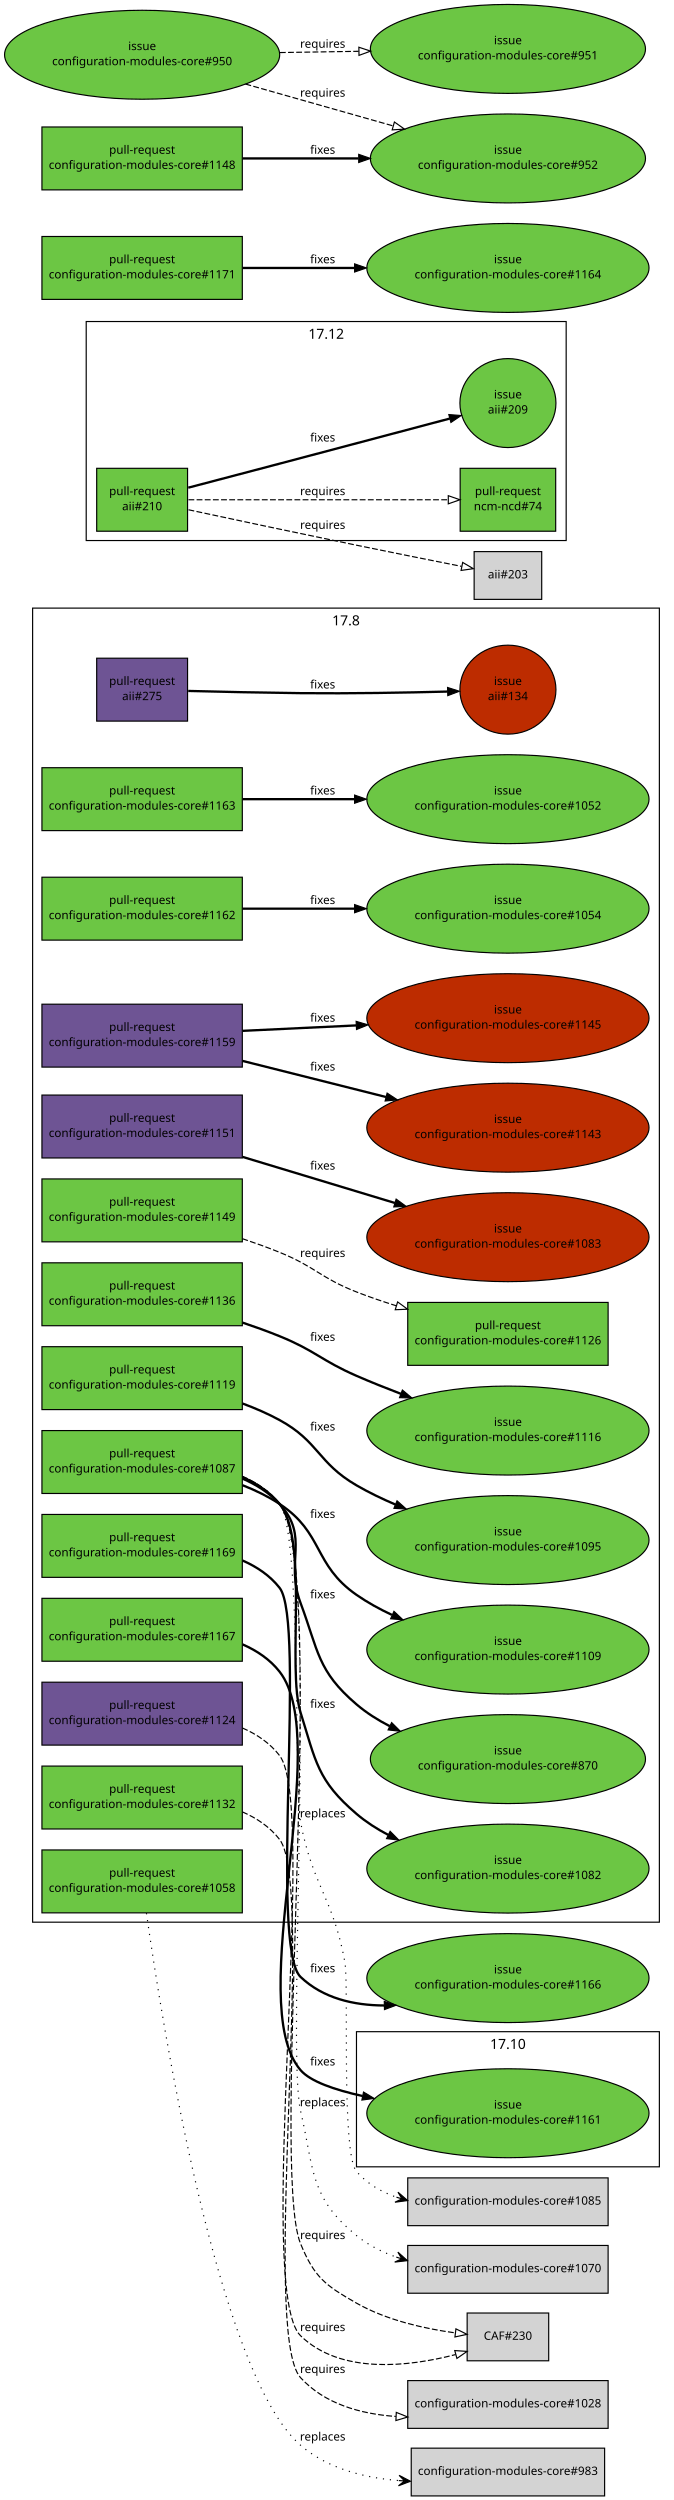
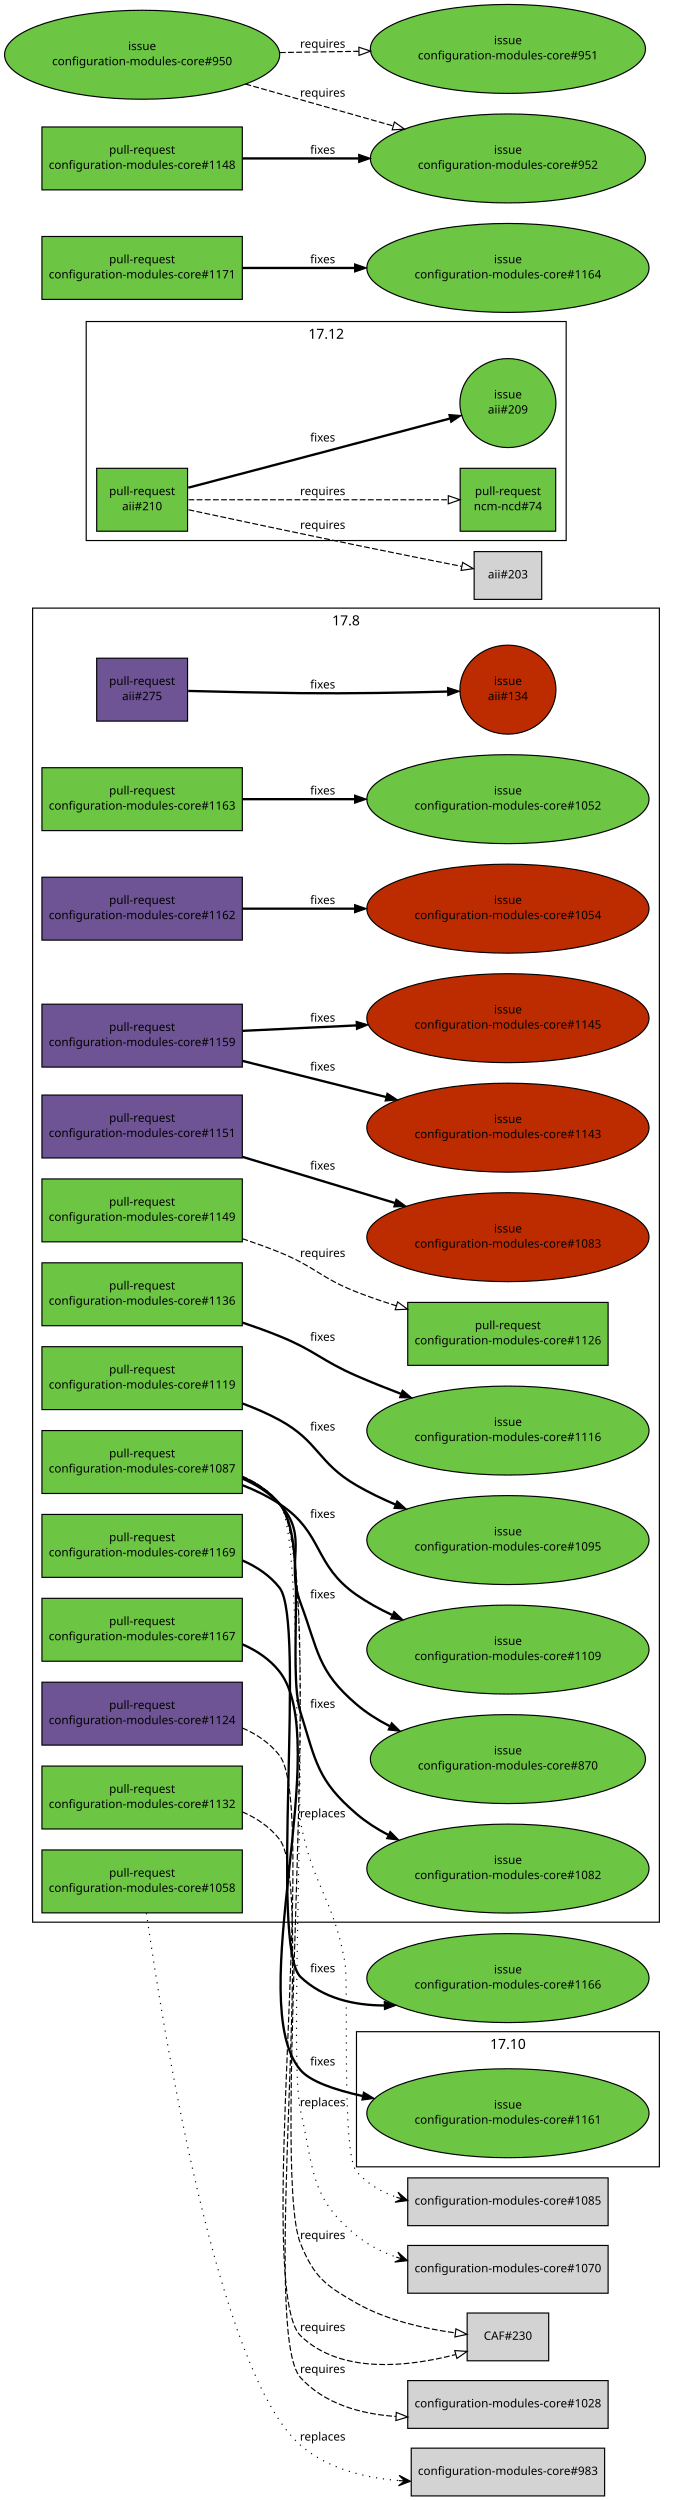
<svg xmlns="http://www.w3.org/2000/svg" xmlns:xlink="http://www.w3.org/1999/xlink" width="578pt" height="2146pt" viewBox="0.00 0.00 578.00 2146.00">
  <g id="graph1" class="graph" transform="scale(1 1) rotate(0) translate(4 2142)">
    <polygon fill="white" stroke="white" points="-4,5 -4,-2142 575,-2142 575,5 -4,5" />
    <g id="graph2" class="cluster">
      <polygon fill="none" stroke="black" points="302,-282 302,-398 562,-398 562,-282 302,-282" />
      <text text-anchor="middle" x="432" y="-383.2" font-family="Sans" font-size="12.00">17.10</text>
    </g>
    <g id="graph3" class="cluster">
      <polygon fill="none" stroke="black" points="24,-492 24,-1620 562,-1620 562,-492 24,-492" />
      <text text-anchor="middle" x="293" y="-1605.2" font-family="Sans" font-size="12.00">17.8</text>
    </g>
    <g id="graph5" class="cluster">
      <polygon fill="none" stroke="black" points="70,-1678 70,-1866 482,-1866 482,-1678 70,-1678" />
      <text text-anchor="middle" x="276" y="-1851.2" font-family="Sans" font-size="12.00">17.12</text>
    </g>
    <g id="node1" class="node">
      <a xlink:href="https://github.com/quattor/aii/pull/275" xlink:title="remove aii-freeipa, deprecated by ncm-freeipa AII support" target="_parent">
        <polygon fill="#6e5494" stroke="black" points="157,-1577 79,-1577 79,-1523 157,-1523 157,-1577" />
        <text text-anchor="middle" x="118" y="-1554" font-family="Sans" font-size="10.00">pull-request</text>
        <text text-anchor="middle" x="118" y="-1541" font-family="Sans" font-size="10.00">aii#275</text>
      </a>
    </g>
    <g id="node3" class="node">
      <a xlink:href="https://github.com/quattor/aii/issues/134" xlink:title="Missing freeipa.pm in AII RPM" target="_parent">
        <ellipse fill="#bd2c00" stroke="black" cx="432" cy="-1550" rx="41.217" ry="38.184" />
        <text text-anchor="middle" x="432" y="-1554" font-family="Sans" font-size="10.00">issue</text>
        <text text-anchor="middle" x="432" y="-1541" font-family="Sans" font-size="10.00">aii#134</text>
      </a>
    </g>
    <g id="edge2" class="edge">
      <path fill="none" stroke="black" stroke-width="2" d="M157.571,-1548.9C184.705,-1548.2 221.529,-1547.36 254,-1547 296.474,-1546.53 344.645,-1547.43 380.154,-1548.36" />
      <polygon fill="black" stroke="black" points="380.191,-1551.87 390.282,-1548.64 380.381,-1544.87 380.191,-1551.87" />
      <text text-anchor="middle" x="273" y="-1551" font-family="Sans" font-size="10.00">fixes</text>
    </g>
    <g id="node4" class="node">
      <a xlink:href="https://github.com/quattor/aii/pull/210" xlink:title="Shellfe: support active config for plugins" target="_parent">
        <polygon fill="#6cc644" stroke="black" points="157,-1740 79,-1740 79,-1686 157,-1686 157,-1740" />
        <text text-anchor="middle" x="118" y="-1717" font-family="Sans" font-size="10.00">pull-request</text>
        <text text-anchor="middle" x="118" y="-1704" font-family="Sans" font-size="10.00">aii#210</text>
      </a>
    </g>
    <g id="node6" class="node">
      <a xlink:href="https://github.com/quattor/aii/issues/209" xlink:title="support ACTIVE_CONFIG" target="_parent">
        <ellipse fill="#6cc644" stroke="black" cx="432" cy="-1796" rx="41.217" ry="38.184" />
        <text text-anchor="middle" x="432" y="-1800" font-family="Sans" font-size="10.00">issue</text>
        <text text-anchor="middle" x="432" y="-1787" font-family="Sans" font-size="10.00">aii#209</text>
      </a>
    </g>
    <g id="edge4" class="edge">
      <path fill="none" stroke="black" stroke-width="2" d="M157.609,-1723.38C180.517,-1729.39 209.889,-1737.11 236,-1744 285.736,-1757.13 342.549,-1772.21 382.158,-1782.74" />
      <polygon fill="black" stroke="black" points="381.278,-1786.13 391.842,-1785.32 383.077,-1779.36 381.278,-1786.13" />
      <text text-anchor="middle" x="273" y="-1763" font-family="Sans" font-size="10.00">fixes</text>
    </g>
    <g id="node8" class="node">
      <a xlink:href="https://github.com/quattor/ncm-ncd/pull/74" xlink:title="Set the current active config as an attribute to the component" target="_parent">
        <polygon fill="#6cc644" stroke="black" points="473,-1740 391,-1740 391,-1686 473,-1686 473,-1740" />
        <text text-anchor="middle" x="432" y="-1717" font-family="Sans" font-size="10.00">pull-request</text>
        <text text-anchor="middle" x="432" y="-1704" font-family="Sans" font-size="10.00">ncm-ncd#74</text>
      </a>
    </g>
    <g id="edge6" class="edge">
      <path fill="none" stroke="black" stroke-dasharray="5,2" d="M157.768,-1713C214.435,-1713 318.442,-1713 380.801,-1713" />
      <polygon fill="none" stroke="black" points="380.813,-1716.5 390.813,-1713 380.813,-1709.5 380.813,-1716.5" />
      <text text-anchor="middle" x="273" y="-1717" font-family="Sans" font-size="10.00">requires</text>
    </g>
    <g id="node10" class="node">
      <polygon fill="lightgrey" stroke="black" points="461,-1668.5 403,-1668.5 403,-1627.5 461,-1627.5 461,-1668.5" />
      <text text-anchor="middle" x="432" y="-1645.5" font-family="Sans" font-size="10.00">aii#203</text>
    </g>
    <g id="edge8" class="edge">
      <path fill="none" stroke="black" stroke-dasharray="5,2" d="M157.813,-1704.42C195.063,-1696.43 252.267,-1684.24 302,-1674 332.215,-1667.78 366.427,-1660.94 392.168,-1655.84" />
      <polygon fill="none" stroke="black" points="393.162,-1659.21 402.292,-1653.84 391.803,-1652.35 393.162,-1659.21" />
      <text text-anchor="middle" x="273" y="-1688" font-family="Sans" font-size="10.00">requires</text>
    </g>
    <g id="node11" class="node">
      <a xlink:href="https://github.com/quattor/configuration-modules-core/pull/1169" xlink:title="ncm-accounts: is_user_or_group function can be used without component" target="_parent">
        <polygon fill="#6cc644" stroke="black" points="204,-842 32,-842 32,-788 204,-788 204,-842" />
        <text text-anchor="middle" x="118" y="-819" font-family="Sans" font-size="10.00">pull-request</text>
        <text text-anchor="middle" x="118" y="-806" font-family="Sans" font-size="10.00">configuration-modules-core#1169</text>
      </a>
    </g>
    <g id="node13" class="node">
      <a xlink:href="https://github.com/quattor/configuration-modules-core/issues/1166" xlink:title="ncm-systemd: schema depends on components/accounts/functions" target="_parent">
        <ellipse fill="#6cc644" stroke="black" cx="432" cy="-444" rx="121.122" ry="38.184" />
        <text text-anchor="middle" x="432" y="-448" font-family="Sans" font-size="10.00">issue</text>
        <text text-anchor="middle" x="432" y="-435" font-family="Sans" font-size="10.00">configuration-modules-core#1166</text>
      </a>
    </g>
    <g id="edge10" class="edge">
      <path fill="none" stroke="black" stroke-width="2" d="M204.19,-802.455C216.491,-797.079 227.748,-789.54 236,-779 258.911,-749.737 227.094,-470.638 254,-445 273.144,-426.758 299.377,-420.599 325.821,-420.484" />
      <polygon fill="black" stroke="black" points="325.872,-423.986 335.952,-420.723 326.037,-416.988 325.872,-423.986" />
      <text text-anchor="middle" x="273" y="-449" font-family="Sans" font-size="10.00">fixes</text>
    </g>
    <g id="node14" class="node">
      <a xlink:href="https://github.com/quattor/configuration-modules-core/pull/1167" xlink:title="ncm-cups: fix compatibility with EL7" target="_parent">
        <polygon fill="#6cc644" stroke="black" points="204,-770 32,-770 32,-716 204,-716 204,-770" />
        <text text-anchor="middle" x="118" y="-747" font-family="Sans" font-size="10.00">pull-request</text>
        <text text-anchor="middle" x="118" y="-734" font-family="Sans" font-size="10.00">configuration-modules-core#1167</text>
      </a>
    </g>
    <g id="node16" class="node">
      <a xlink:href="https://github.com/quattor/configuration-modules-core/issues/1161" xlink:title="ncm-cups 17.7.0 broken on EL7 (pre-EL7 chkconfig dependency)" target="_parent">
        <ellipse fill="#6cc644" stroke="black" cx="432" cy="-328" rx="121.122" ry="38.184" />
        <text text-anchor="middle" x="432" y="-332" font-family="Sans" font-size="10.00">issue</text>
        <text text-anchor="middle" x="432" y="-319" font-family="Sans" font-size="10.00">configuration-modules-core#1161</text>
      </a>
    </g>
    <g id="edge12" class="edge">
      <path fill="none" stroke="black" stroke-width="2" d="M204.201,-730.464C216.501,-725.087 227.754,-717.545 236,-707 282.879,-647.047 204.437,-422.754 254,-365 262.257,-355.379 282.86,-348.152 307.249,-342.765" />
      <polygon fill="black" stroke="black" points="308.059,-346.172 317.141,-340.716 306.639,-339.317 308.059,-346.172" />
      <text text-anchor="middle" x="273" y="-369" font-family="Sans" font-size="10.00">fixes</text>
    </g>
    <g id="node17" class="node">
      <a xlink:href="https://github.com/quattor/configuration-modules-core/pull/1163" xlink:title="ncm-directoryservices: remove unsupported component" target="_parent">
        <polygon fill="#6cc644" stroke="black" points="204,-1483 32,-1483 32,-1429 204,-1429 204,-1483" />
        <text text-anchor="middle" x="118" y="-1460" font-family="Sans" font-size="10.00">pull-request</text>
        <text text-anchor="middle" x="118" y="-1447" font-family="Sans" font-size="10.00">configuration-modules-core#1163</text>
      </a>
    </g>
    <g id="node19" class="node">
      <a xlink:href="https://github.com/quattor/configuration-modules-core/issues/1052" xlink:title="ncm-directoryservices: Archive and remove from repository" target="_parent">
        <ellipse fill="#6cc644" stroke="black" cx="432" cy="-1456" rx="121.122" ry="38.184" />
        <text text-anchor="middle" x="432" y="-1460" font-family="Sans" font-size="10.00">issue</text>
        <text text-anchor="middle" x="432" y="-1447" font-family="Sans" font-size="10.00">configuration-modules-core#1052</text>
      </a>
    </g>
    <g id="edge14" class="edge">
      <path fill="none" stroke="black" stroke-width="2" d="M204.217,-1456C233.916,-1456 267.888,-1456 300.372,-1456" />
      <polygon fill="black" stroke="black" points="300.399,-1459.5 310.399,-1456 300.399,-1452.5 300.399,-1459.5" />
      <text text-anchor="middle" x="273" y="-1460" font-family="Sans" font-size="10.00">fixes</text>
    </g>
    <g id="node20" class="node">
      <a xlink:href="https://github.com/quattor/configuration-modules-core/pull/1162" xlink:title="ncm-mcx: remove unsupported component" target="_parent">
-         <polygon fill="#6cc644" stroke="black" points="204,-1389 32,-1389 32,-1335 204,-1335 204,-1389" />
+         <polygon fill="#6e5494" stroke="black" points="204,-1389 32,-1389 32,-1335 204,-1335 204,-1389" />
        <text text-anchor="middle" x="118" y="-1366" font-family="Sans" font-size="10.00">pull-request</text>
        <text text-anchor="middle" x="118" y="-1353" font-family="Sans" font-size="10.00">configuration-modules-core#1162</text>
      </a>
    </g>
    <g id="node22" class="node">
      <a xlink:href="https://github.com/quattor/configuration-modules-core/issues/1054" xlink:title="ncm-mcx: Archive and remove from repository" target="_parent">
-         <ellipse fill="#6cc644" stroke="black" cx="432" cy="-1362" rx="121.122" ry="38.184" />
+         <ellipse fill="#bd2c00" stroke="black" cx="432" cy="-1362" rx="121.122" ry="38.184" />
        <text text-anchor="middle" x="432" y="-1366" font-family="Sans" font-size="10.00">issue</text>
        <text text-anchor="middle" x="432" y="-1353" font-family="Sans" font-size="10.00">configuration-modules-core#1054</text>
      </a>
    </g>
    <g id="edge16" class="edge">
      <path fill="none" stroke="black" stroke-width="2" d="M204.217,-1362C233.916,-1362 267.888,-1362 300.372,-1362" />
      <polygon fill="black" stroke="black" points="300.399,-1365.5 310.399,-1362 300.399,-1358.5 300.399,-1365.5" />
      <text text-anchor="middle" x="273" y="-1366" font-family="Sans" font-size="10.00">fixes</text>
    </g>
    <g id="node23" class="node">
      <a xlink:href="https://github.com/quattor/configuration-modules-core/pull/1159" xlink:title="ncm-authconfig: Remove deprecated startstop property" target="_parent">
        <polygon fill="#6e5494" stroke="black" points="204,-1280 32,-1280 32,-1226 204,-1226 204,-1280" />
        <text text-anchor="middle" x="118" y="-1257" font-family="Sans" font-size="10.00">pull-request</text>
        <text text-anchor="middle" x="118" y="-1244" font-family="Sans" font-size="10.00">configuration-modules-core#1159</text>
      </a>
    </g>
    <g id="node25" class="node">
      <a xlink:href="https://github.com/quattor/configuration-modules-core/issues/1145" xlink:title="ncm-authconfig: Remove startstop property" target="_parent">
        <ellipse fill="#bd2c00" stroke="black" cx="432" cy="-1268" rx="121.122" ry="38.184" />
        <text text-anchor="middle" x="432" y="-1272" font-family="Sans" font-size="10.00">issue</text>
        <text text-anchor="middle" x="432" y="-1259" font-family="Sans" font-size="10.00">configuration-modules-core#1145</text>
      </a>
    </g>
    <g id="edge18" class="edge">
      <path fill="none" stroke="black" stroke-width="2" d="M204.217,-1257.12C234.327,-1258.56 268.83,-1260.21 301.721,-1261.78" />
      <polygon fill="black" stroke="black" points="301.714,-1265.28 311.87,-1262.26 302.048,-1258.29 301.714,-1265.28" />
      <text text-anchor="middle" x="273" y="-1265" font-family="Sans" font-size="10.00">fixes</text>
    </g>
    <g id="node27" class="node">
      <a xlink:href="https://github.com/quattor/configuration-modules-core/issues/1143" xlink:title="ncm-authconfig: What is startstop supposed to do?" target="_parent">
        <ellipse fill="#bd2c00" stroke="black" cx="432" cy="-1174" rx="121.122" ry="38.184" />
        <text text-anchor="middle" x="432" y="-1178" font-family="Sans" font-size="10.00">issue</text>
        <text text-anchor="middle" x="432" y="-1165" font-family="Sans" font-size="10.00">configuration-modules-core#1143</text>
      </a>
    </g>
    <g id="edge20" class="edge">
      <path fill="none" stroke="black" stroke-width="2" d="M204.217,-1231.31C242.291,-1221.73 287.389,-1210.38 327.37,-1200.32" />
      <polygon fill="black" stroke="black" points="328.304,-1203.7 337.148,-1197.86 326.596,-1196.91 328.304,-1203.7" />
      <text text-anchor="middle" x="273" y="-1223" font-family="Sans" font-size="10.00">fixes</text>
    </g>
    <g id="node28" class="node">
      <a xlink:href="https://github.com/quattor/configuration-modules-core/pull/1151" xlink:title="Escape / unescape functions from CCM::Path" target="_parent">
        <polygon fill="#6e5494" stroke="black" points="204,-1202 32,-1202 32,-1148 204,-1148 204,-1202" />
        <text text-anchor="middle" x="118" y="-1179" font-family="Sans" font-size="10.00">pull-request</text>
        <text text-anchor="middle" x="118" y="-1166" font-family="Sans" font-size="10.00">configuration-modules-core#1151</text>
      </a>
    </g>
    <g id="node30" class="node">
      <a xlink:href="https://github.com/quattor/configuration-modules-core/issues/1083" xlink:title="warnings due to deprecated CCM modules" target="_parent">
        <ellipse fill="#bd2c00" stroke="black" cx="432" cy="-1080" rx="121.122" ry="38.184" />
        <text text-anchor="middle" x="432" y="-1084" font-family="Sans" font-size="10.00">issue</text>
        <text text-anchor="middle" x="432" y="-1071" font-family="Sans" font-size="10.00">configuration-modules-core#1083</text>
      </a>
    </g>
    <g id="edge22" class="edge">
      <path fill="none" stroke="black" stroke-width="2" d="M204.217,-1148.92C244.726,-1136.66 293.186,-1122 334.974,-1109.35" />
      <polygon fill="black" stroke="black" points="336.053,-1112.69 344.611,-1106.44 334.026,-1105.99 336.053,-1112.69" />
      <text text-anchor="middle" x="273" y="-1138" font-family="Sans" font-size="10.00">fixes</text>
    </g>
    <g id="node31" class="node">
      <a xlink:href="https://github.com/quattor/configuration-modules-core/pull/1149" xlink:title="ncm-metaconfig: rsyslog: rainer script configuration" target="_parent">
        <polygon fill="#6cc644" stroke="black" points="204,-1130 32,-1130 32,-1076 204,-1076 204,-1130" />
        <text text-anchor="middle" x="118" y="-1107" font-family="Sans" font-size="10.00">pull-request</text>
        <text text-anchor="middle" x="118" y="-1094" font-family="Sans" font-size="10.00">configuration-modules-core#1149</text>
      </a>
    </g>
    <g id="node33" class="node">
      <a xlink:href="https://github.com/quattor/configuration-modules-core/pull/1126" xlink:title="ncm-metaconfig: cleanup and switch to 00-tqu" target="_parent">
        <polygon fill="#6cc644" stroke="black" points="518,-1024 346,-1024 346,-970 518,-970 518,-1024" />
        <text text-anchor="middle" x="432" y="-1001" font-family="Sans" font-size="10.00">pull-request</text>
        <text text-anchor="middle" x="432" y="-988" font-family="Sans" font-size="10.00">configuration-modules-core#1126</text>
      </a>
    </g>
    <g id="edge24" class="edge">
      <path fill="none" stroke="black" stroke-dasharray="5,2" d="M204.031,-1078.73C214.898,-1075.09 225.781,-1071.15 236,-1067 266.57,-1054.58 271.271,-1045.02 302,-1033 312.905,-1028.73 324.509,-1024.76 336.123,-1021.13" />
      <polygon fill="none" stroke="black" points="337.321,-1024.42 345.866,-1018.16 335.28,-1017.73 337.321,-1024.42" />
      <text text-anchor="middle" x="273" y="-1063" font-family="Sans" font-size="10.00">requires</text>
    </g>
    <g id="node34" class="node">
      <a xlink:href="https://github.com/quattor/configuration-modules-core/pull/1136" xlink:title="ncm-gmond: cleanup and support new configuration options" target="_parent">
        <polygon fill="#6cc644" stroke="black" points="204,-1058 32,-1058 32,-1004 204,-1004 204,-1058" />
        <text text-anchor="middle" x="118" y="-1035" font-family="Sans" font-size="10.00">pull-request</text>
        <text text-anchor="middle" x="118" y="-1022" font-family="Sans" font-size="10.00">configuration-modules-core#1136</text>
      </a>
    </g>
    <g id="node36" class="node">
      <a xlink:href="https://github.com/quattor/configuration-modules-core/issues/1116" xlink:title="ncm-gmond: configuration options missing from schema" target="_parent">
        <ellipse fill="#6cc644" stroke="black" cx="432" cy="-914" rx="121.122" ry="38.184" />
        <text text-anchor="middle" x="432" y="-918" font-family="Sans" font-size="10.00">issue</text>
        <text text-anchor="middle" x="432" y="-905" font-family="Sans" font-size="10.00">configuration-modules-core#1116</text>
      </a>
    </g>
    <g id="edge26" class="edge">
      <path fill="none" stroke="black" stroke-width="2" d="M204.031,-1006.73C214.898,-1003.09 225.781,-999.152 236,-995 266.57,-982.58 271.755,-974.192 302,-961 314.214,-955.673 327.245,-950.445 340.164,-945.525" />
      <polygon fill="black" stroke="black" points="341.41,-948.796 349.538,-941.999 338.946,-942.244 341.41,-948.796" />
      <text text-anchor="middle" x="273" y="-991" font-family="Sans" font-size="10.00">fixes</text>
    </g>
    <g id="node37" class="node">
      <a xlink:href="https://github.com/quattor/configuration-modules-core/pull/1132" xlink:title="ncm-metaconfig: hnormalise" target="_parent">
        <polygon fill="#6cc644" stroke="black" points="204,-626 32,-626 32,-572 204,-572 204,-626" />
        <text text-anchor="middle" x="118" y="-603" font-family="Sans" font-size="10.00">pull-request</text>
        <text text-anchor="middle" x="118" y="-590" font-family="Sans" font-size="10.00">configuration-modules-core#1132</text>
      </a>
    </g>
    <g id="node39" class="node">
      <polygon fill="lightgrey" stroke="black" points="518,-98.5 346,-98.5 346,-57.5 518,-57.5 518,-98.5" />
      <text text-anchor="middle" x="432" y="-75.5" font-family="Sans" font-size="10.00">configuration-modules-core#1028</text>
    </g>
    <g id="edge28" class="edge">
      <path fill="none" stroke="black" stroke-dasharray="5,2" d="M204.03,-586.689C216.431,-581.293 227.761,-573.686 236,-563 267.368,-522.316 219.337,-138.915 254,-101 274.59,-78.479 305.474,-69.822 335.764,-67.719" />
      <polygon fill="none" stroke="black" points="336.17,-71.204 345.998,-67.246 335.847,-64.211 336.17,-71.204" />
      <text text-anchor="middle" x="273" y="-105" font-family="Sans" font-size="10.00">requires</text>
    </g>
    <g id="node40" class="node">
      <a xlink:href="https://github.com/quattor/configuration-modules-core/pull/1124" xlink:title="ncm-cron: cleanup and switch to 00-tqu" target="_parent">
        <polygon fill="#6e5494" stroke="black" points="204,-698 32,-698 32,-644 204,-644 204,-698" />
        <text text-anchor="middle" x="118" y="-675" font-family="Sans" font-size="10.00">pull-request</text>
        <text text-anchor="middle" x="118" y="-662" font-family="Sans" font-size="10.00">configuration-modules-core#1124</text>
      </a>
    </g>
    <g id="node42" class="node">
      <polygon fill="lightgrey" stroke="black" points="467,-156.5 397,-156.5 397,-115.5 467,-115.5 467,-156.5" />
      <text text-anchor="middle" x="432" y="-133.5" font-family="Sans" font-size="10.00">CAF#230</text>
    </g>
    <g id="edge30" class="edge">
      <path fill="none" stroke="black" stroke-dasharray="5,2" d="M204.055,-658.708C216.453,-653.31 227.776,-645.698 236,-635 269.747,-591.103 214.255,-175.55 254,-137 288.458,-103.578 346.635,-110.347 387.061,-120.839" />
      <polygon fill="none" stroke="black" points="386.36,-124.276 396.931,-123.564 388.223,-117.529 386.36,-124.276" />
      <text text-anchor="middle" x="273" y="-141" font-family="Sans" font-size="10.00">requires</text>
    </g>
    <g id="node43" class="node">
      <a xlink:href="https://github.com/quattor/configuration-modules-core/pull/1119" xlink:title="ncm-systemd: cleanup, restarting modified unitfiles and initial handling of unconfigured units" target="_parent">
        <polygon fill="#6cc644" stroke="black" points="204,-986 32,-986 32,-932 204,-932 204,-986" />
        <text text-anchor="middle" x="118" y="-963" font-family="Sans" font-size="10.00">pull-request</text>
        <text text-anchor="middle" x="118" y="-950" font-family="Sans" font-size="10.00">configuration-modules-core#1119</text>
      </a>
    </g>
    <g id="node45" class="node">
      <a xlink:href="https://github.com/quattor/configuration-modules-core/issues/1095" xlink:title="Manual intervention required in order for drop-in unit files to have any affect" target="_parent">
        <ellipse fill="#6cc644" stroke="black" cx="432" cy="-820" rx="121.122" ry="38.184" />
        <text text-anchor="middle" x="432" y="-824" font-family="Sans" font-size="10.00">issue</text>
        <text text-anchor="middle" x="432" y="-811" font-family="Sans" font-size="10.00">configuration-modules-core#1095</text>
      </a>
    </g>
    <g id="edge32" class="edge">
      <path fill="none" stroke="black" stroke-width="2" d="M204.127,-937.254C215.142,-933.172 226.037,-928.441 236,-923 269.763,-904.561 268.717,-886.29 302,-867 312.486,-860.923 323.893,-855.414 335.451,-850.486" />
      <polygon fill="black" stroke="black" points="336.826,-853.706 344.737,-846.659 334.158,-847.234 336.826,-853.706" />
      <text text-anchor="middle" x="273" y="-914" font-family="Sans" font-size="10.00">fixes</text>
    </g>
    <g id="node46" class="node">
      <a xlink:href="https://github.com/quattor/configuration-modules-core/pull/1087" xlink:title="ncm-network: cleanup, fixes and new features" target="_parent">
        <polygon fill="#6cc644" stroke="black" points="204,-914 32,-914 32,-860 204,-860 204,-914" />
        <text text-anchor="middle" x="118" y="-891" font-family="Sans" font-size="10.00">pull-request</text>
        <text text-anchor="middle" x="118" y="-878" font-family="Sans" font-size="10.00">configuration-modules-core#1087</text>
      </a>
    </g>
    <g id="edge44" class="edge">
      <path fill="none" stroke="black" stroke-dasharray="5,2" d="M204.126,-874.763C216.516,-869.359 227.818,-861.73 236,-851 278.801,-794.874 227.052,-281.237 254,-216 265.884,-187.231 274.95,-180.401 302,-165 327.901,-150.253 360.675,-143.004 386.835,-139.442" />
      <polygon fill="none" stroke="black" points="387.373,-142.902 396.871,-138.209 386.519,-135.954 387.373,-142.902" />
      <text text-anchor="middle" x="273" y="-220" font-family="Sans" font-size="10.00">requires</text>
    </g>
    <g id="node48" class="node">
      <a xlink:href="https://github.com/quattor/configuration-modules-core/issues/1082" xlink:title="ncm-network: Allow extra routing options for the default route" target="_parent">
        <ellipse fill="#6cc644" stroke="black" cx="432" cy="-538" rx="121.122" ry="38.184" />
        <text text-anchor="middle" x="432" y="-542" font-family="Sans" font-size="10.00">issue</text>
        <text text-anchor="middle" x="432" y="-529" font-family="Sans" font-size="10.00">configuration-modules-core#1082</text>
      </a>
    </g>
    <g id="edge34" class="edge">
      <path fill="none" stroke="black" stroke-width="2" d="M204.071,-873.994C216.307,-868.667 227.573,-861.263 236,-851 261.369,-820.102 242.102,-710.167 254,-672 267.143,-629.84 268.417,-613.678 302,-585 310.174,-578.02 319.467,-572.043 329.238,-566.933" />
      <polygon fill="black" stroke="black" points="330.887,-570.023 338.327,-562.48 327.807,-563.737 330.887,-570.023" />
      <text text-anchor="middle" x="273" y="-676" font-family="Sans" font-size="10.00">fixes</text>
    </g>
    <g id="node50" class="node">
      <a xlink:href="https://github.com/quattor/configuration-modules-core/issues/870" xlink:title="ncm-network: hostname is not set in el7" target="_parent">
        <ellipse fill="#6cc644" stroke="black" cx="432" cy="-632" rx="118.087" ry="38.184" />
        <text text-anchor="middle" x="432" y="-636" font-family="Sans" font-size="10.00">issue</text>
        <text text-anchor="middle" x="432" y="-623" font-family="Sans" font-size="10.00">configuration-modules-core#870</text>
      </a>
    </g>
    <g id="edge36" class="edge">
      <path fill="none" stroke="black" stroke-width="2" d="M204.029,-872.798C216.04,-867.604 227.246,-860.554 236,-851 262.086,-822.527 240.526,-802.189 254,-766 269.409,-724.614 268.417,-707.678 302,-679 310.54,-671.707 320.301,-665.511 330.552,-660.252" />
      <polygon fill="black" stroke="black" points="332.172,-663.357 339.668,-655.869 329.139,-657.048 332.172,-663.357" />
      <text text-anchor="middle" x="273" y="-770" font-family="Sans" font-size="10.00">fixes</text>
    </g>
    <g id="node52" class="node">
      <a xlink:href="https://github.com/quattor/configuration-modules-core/issues/1109" xlink:title="ncm-network: systemd rpm scripts remove HOSTNAME from /etc/sysconfig/network" target="_parent">
        <ellipse fill="#6cc644" stroke="black" cx="432" cy="-726" rx="121.122" ry="38.184" />
        <text text-anchor="middle" x="432" y="-730" font-family="Sans" font-size="10.00">issue</text>
        <text text-anchor="middle" x="432" y="-717" font-family="Sans" font-size="10.00">configuration-modules-core#1109</text>
      </a>
    </g>
    <g id="edge38" class="edge">
      <path fill="none" stroke="black" stroke-width="2" d="M204.113,-867.132C215.305,-862.738 226.251,-857.42 236,-851 273.927,-826.025 264.719,-798.93 302,-773 311.372,-766.482 321.749,-760.763 332.434,-755.772" />
      <polygon fill="black" stroke="black" points="334.169,-758.831 341.886,-751.571 331.326,-752.434 334.169,-758.831" />
      <text text-anchor="middle" x="273" y="-839" font-family="Sans" font-size="10.00">fixes</text>
    </g>
    <g id="node54" class="node">
      <polygon fill="lightgrey" stroke="black" points="518,-272.5 346,-272.5 346,-231.5 518,-231.5 518,-272.5" />
      <text text-anchor="middle" x="432" y="-249.5" font-family="Sans" font-size="10.00">configuration-modules-core#1085</text>
    </g>
    <g id="edge40" class="edge">
      <path fill="none" stroke="black" stroke-dasharray="1,5" d="M204.082,-874.37C216.396,-869.004 227.684,-861.49 236,-851 254.884,-827.177 248.371,-607.873 254,-578 264.36,-523.024 281.925,-513.029 292,-458 295.608,-438.297 288.876,-293.132 302,-278 311.101,-267.506 323.136,-260.515 336.216,-255.959" />
      <polygon fill="black" stroke="black" points="345.898,-253.056 337.612,-260.238 341.109,-254.492 336.319,-255.928 336.319,-255.928 336.319,-255.928 341.109,-254.492 335.027,-251.617 345.898,-253.056 345.898,-253.056" />
      <text text-anchor="middle" x="273" y="-582" font-family="Sans" font-size="10.00">replaces</text>
    </g>
    <g id="node56" class="node">
      <polygon fill="lightgrey" stroke="black" points="518,-214.5 346,-214.5 346,-173.5 518,-173.5 518,-214.5" />
      <text text-anchor="middle" x="432" y="-191.5" font-family="Sans" font-size="10.00">configuration-modules-core#1070</text>
    </g>
    <g id="edge42" class="edge">
      <path fill="none" stroke="black" stroke-dasharray="1,5" d="M204.07,-874.72C216.466,-869.32 227.784,-861.704 236,-851 271.267,-805.05 240.901,-386.423 254,-330 265.787,-279.229 261.613,-255.947 302,-223 311.995,-214.846 323.806,-208.869 336.168,-204.507" />
      <polygon fill="black" stroke="black" points="345.708,-201.476 337.539,-208.793 340.942,-202.99 336.177,-204.504 336.177,-204.504 336.177,-204.504 340.942,-202.99 334.814,-200.215 345.708,-201.476 345.708,-201.476" />
      <text text-anchor="middle" x="273" y="-334" font-family="Sans" font-size="10.00">replaces</text>
    </g>
    <g id="node58" class="node">
      <a xlink:href="https://github.com/quattor/configuration-modules-core/pull/1058" xlink:title="ncm-ssh: disable insecure ssh ciphersuites and macs" target="_parent">
        <polygon fill="#6cc644" stroke="black" points="204,-554 32,-554 32,-500 204,-500 204,-554" />
        <text text-anchor="middle" x="118" y="-531" font-family="Sans" font-size="10.00">pull-request</text>
        <text text-anchor="middle" x="118" y="-518" font-family="Sans" font-size="10.00">configuration-modules-core#1058</text>
      </a>
    </g>
    <g id="node60" class="node">
      <polygon fill="lightgrey" stroke="black" points="515,-40.5 349,-40.5 349,0.5 515,0.5 515,-40.5" />
      <text text-anchor="middle" x="432" y="-17.5" font-family="Sans" font-size="10.00">configuration-modules-core#983</text>
    </g>
    <g id="edge46" class="edge">
      <path fill="none" stroke="black" stroke-dasharray="1,5" d="M121.7,-499.758C134.892,-406.828 182.679,-104.637 254,-43 276.982,-23.139 308.271,-15.069 338.208,-12.689" />
      <polygon fill="black" stroke="black" points="348.295,-12.092 338.578,-17.175 343.304,-12.387 338.312,-12.683 338.312,-12.683 338.312,-12.683 343.304,-12.387 338.046,-8.191 348.295,-12.092 348.295,-12.092" />
      <text text-anchor="middle" x="273" y="-47" font-family="Sans" font-size="10.00">replaces</text>
    </g>
    <g id="node61" class="node">
      <a xlink:href="https://github.com/quattor/configuration-modules-core/pull/1171" xlink:title="[WIP] ncm-cups enhancements and cleanups" target="_parent">
        <polygon fill="#6cc644" stroke="black" points="204,-1939 32,-1939 32,-1885 204,-1885 204,-1939" />
        <text text-anchor="middle" x="118" y="-1916" font-family="Sans" font-size="10.00">pull-request</text>
        <text text-anchor="middle" x="118" y="-1903" font-family="Sans" font-size="10.00">configuration-modules-core#1171</text>
      </a>
    </g>
    <g id="node63" class="node">
      <a xlink:href="https://github.com/quattor/configuration-modules-core/issues/1164" xlink:title="ncm-cups 17.7.0: configuration of ServerAlias + miscellanous enhancements" target="_parent">
        <ellipse fill="#6cc644" stroke="black" cx="432" cy="-1912" rx="121.122" ry="38.184" />
        <text text-anchor="middle" x="432" y="-1916" font-family="Sans" font-size="10.00">issue</text>
        <text text-anchor="middle" x="432" y="-1903" font-family="Sans" font-size="10.00">configuration-modules-core#1164</text>
      </a>
    </g>
    <g id="edge48" class="edge">
      <path fill="none" stroke="black" stroke-width="2" d="M204.217,-1912C233.916,-1912 267.888,-1912 300.372,-1912" />
      <polygon fill="black" stroke="black" points="300.399,-1915.5 310.399,-1912 300.399,-1908.5 300.399,-1915.5" />
      <text text-anchor="middle" x="273" y="-1916" font-family="Sans" font-size="10.00">fixes</text>
    </g>
    <g id="node64" class="node">
      <a xlink:href="https://github.com/quattor/configuration-modules-core/pull/1148" xlink:title="ncm-spma: Remove support from groups from spma yumng backend" target="_parent">
        <polygon fill="#6cc644" stroke="black" points="204,-2033 32,-2033 32,-1979 204,-1979 204,-2033" />
        <text text-anchor="middle" x="118" y="-2010" font-family="Sans" font-size="10.00">pull-request</text>
        <text text-anchor="middle" x="118" y="-1997" font-family="Sans" font-size="10.00">configuration-modules-core#1148</text>
      </a>
    </g>
    <g id="node66" class="node">
      <a xlink:href="https://github.com/quattor/configuration-modules-core/issues/952" xlink:title="ncm-spma (yumng): Remove support for package groups" target="_parent">
        <ellipse fill="#6cc644" stroke="black" cx="432" cy="-2006" rx="118.087" ry="38.184" />
        <text text-anchor="middle" x="432" y="-2010" font-family="Sans" font-size="10.00">issue</text>
        <text text-anchor="middle" x="432" y="-1997" font-family="Sans" font-size="10.00">configuration-modules-core#952</text>
      </a>
    </g>
    <g id="edge50" class="edge">
      <path fill="none" stroke="black" stroke-width="2" d="M204.217,-2006C234.903,-2006 270.151,-2006 303.606,-2006" />
      <polygon fill="black" stroke="black" points="303.924,-2009.5 313.924,-2006 303.924,-2002.5 303.924,-2009.5" />
      <text text-anchor="middle" x="273" y="-2010" font-family="Sans" font-size="10.00">fixes</text>
    </g>
    <g id="node67" class="node">
      <a xlink:href="https://github.com/quattor/configuration-modules-core/issues/950" xlink:title="ncm-spma: Remove support for package groups from yum backends" target="_parent">
        <ellipse fill="#6cc644" stroke="black" cx="118" cy="-2095" rx="118.087" ry="38.184" />
        <text text-anchor="middle" x="118" y="-2099" font-family="Sans" font-size="10.00">issue</text>
        <text text-anchor="middle" x="118" y="-2086" font-family="Sans" font-size="10.00">configuration-modules-core#950</text>
      </a>
    </g>
    <g id="edge54" class="edge">
      <path fill="none" stroke="black" stroke-dasharray="5,2" d="M206.721,-2069.85C246.26,-2058.65 292.974,-2045.41 333.584,-2033.89" />
      <polygon fill="none" stroke="black" points="334.56,-2037.26 343.226,-2031.16 332.651,-2030.52 334.56,-2037.26" />
      <text text-anchor="middle" x="273" y="-2059" font-family="Sans" font-size="10.00">requires</text>
    </g>
    <g id="node69" class="node">
      <a xlink:href="https://github.com/quattor/configuration-modules-core/issues/951" xlink:title="ncm-spma (yum): Remove support for package groups" target="_parent">
        <ellipse fill="#6cc644" stroke="black" cx="432" cy="-2100" rx="118.087" ry="38.184" />
        <text text-anchor="middle" x="432" y="-2104" font-family="Sans" font-size="10.00">issue</text>
        <text text-anchor="middle" x="432" y="-2091" font-family="Sans" font-size="10.00">configuration-modules-core#951</text>
      </a>
    </g>
    <g id="edge52" class="edge">
      <path fill="none" stroke="black" stroke-dasharray="5,2" d="M236.263,-2096.88C258.348,-2097.23 281.525,-2097.6 303.892,-2097.96" />
      <polygon fill="none" stroke="black" points="304.05,-2101.46 314.105,-2098.12 304.162,-2094.46 304.05,-2101.46" />
      <text text-anchor="middle" x="273" y="-2101" font-family="Sans" font-size="10.00">requires</text>
    </g>
  </g>
</svg>
